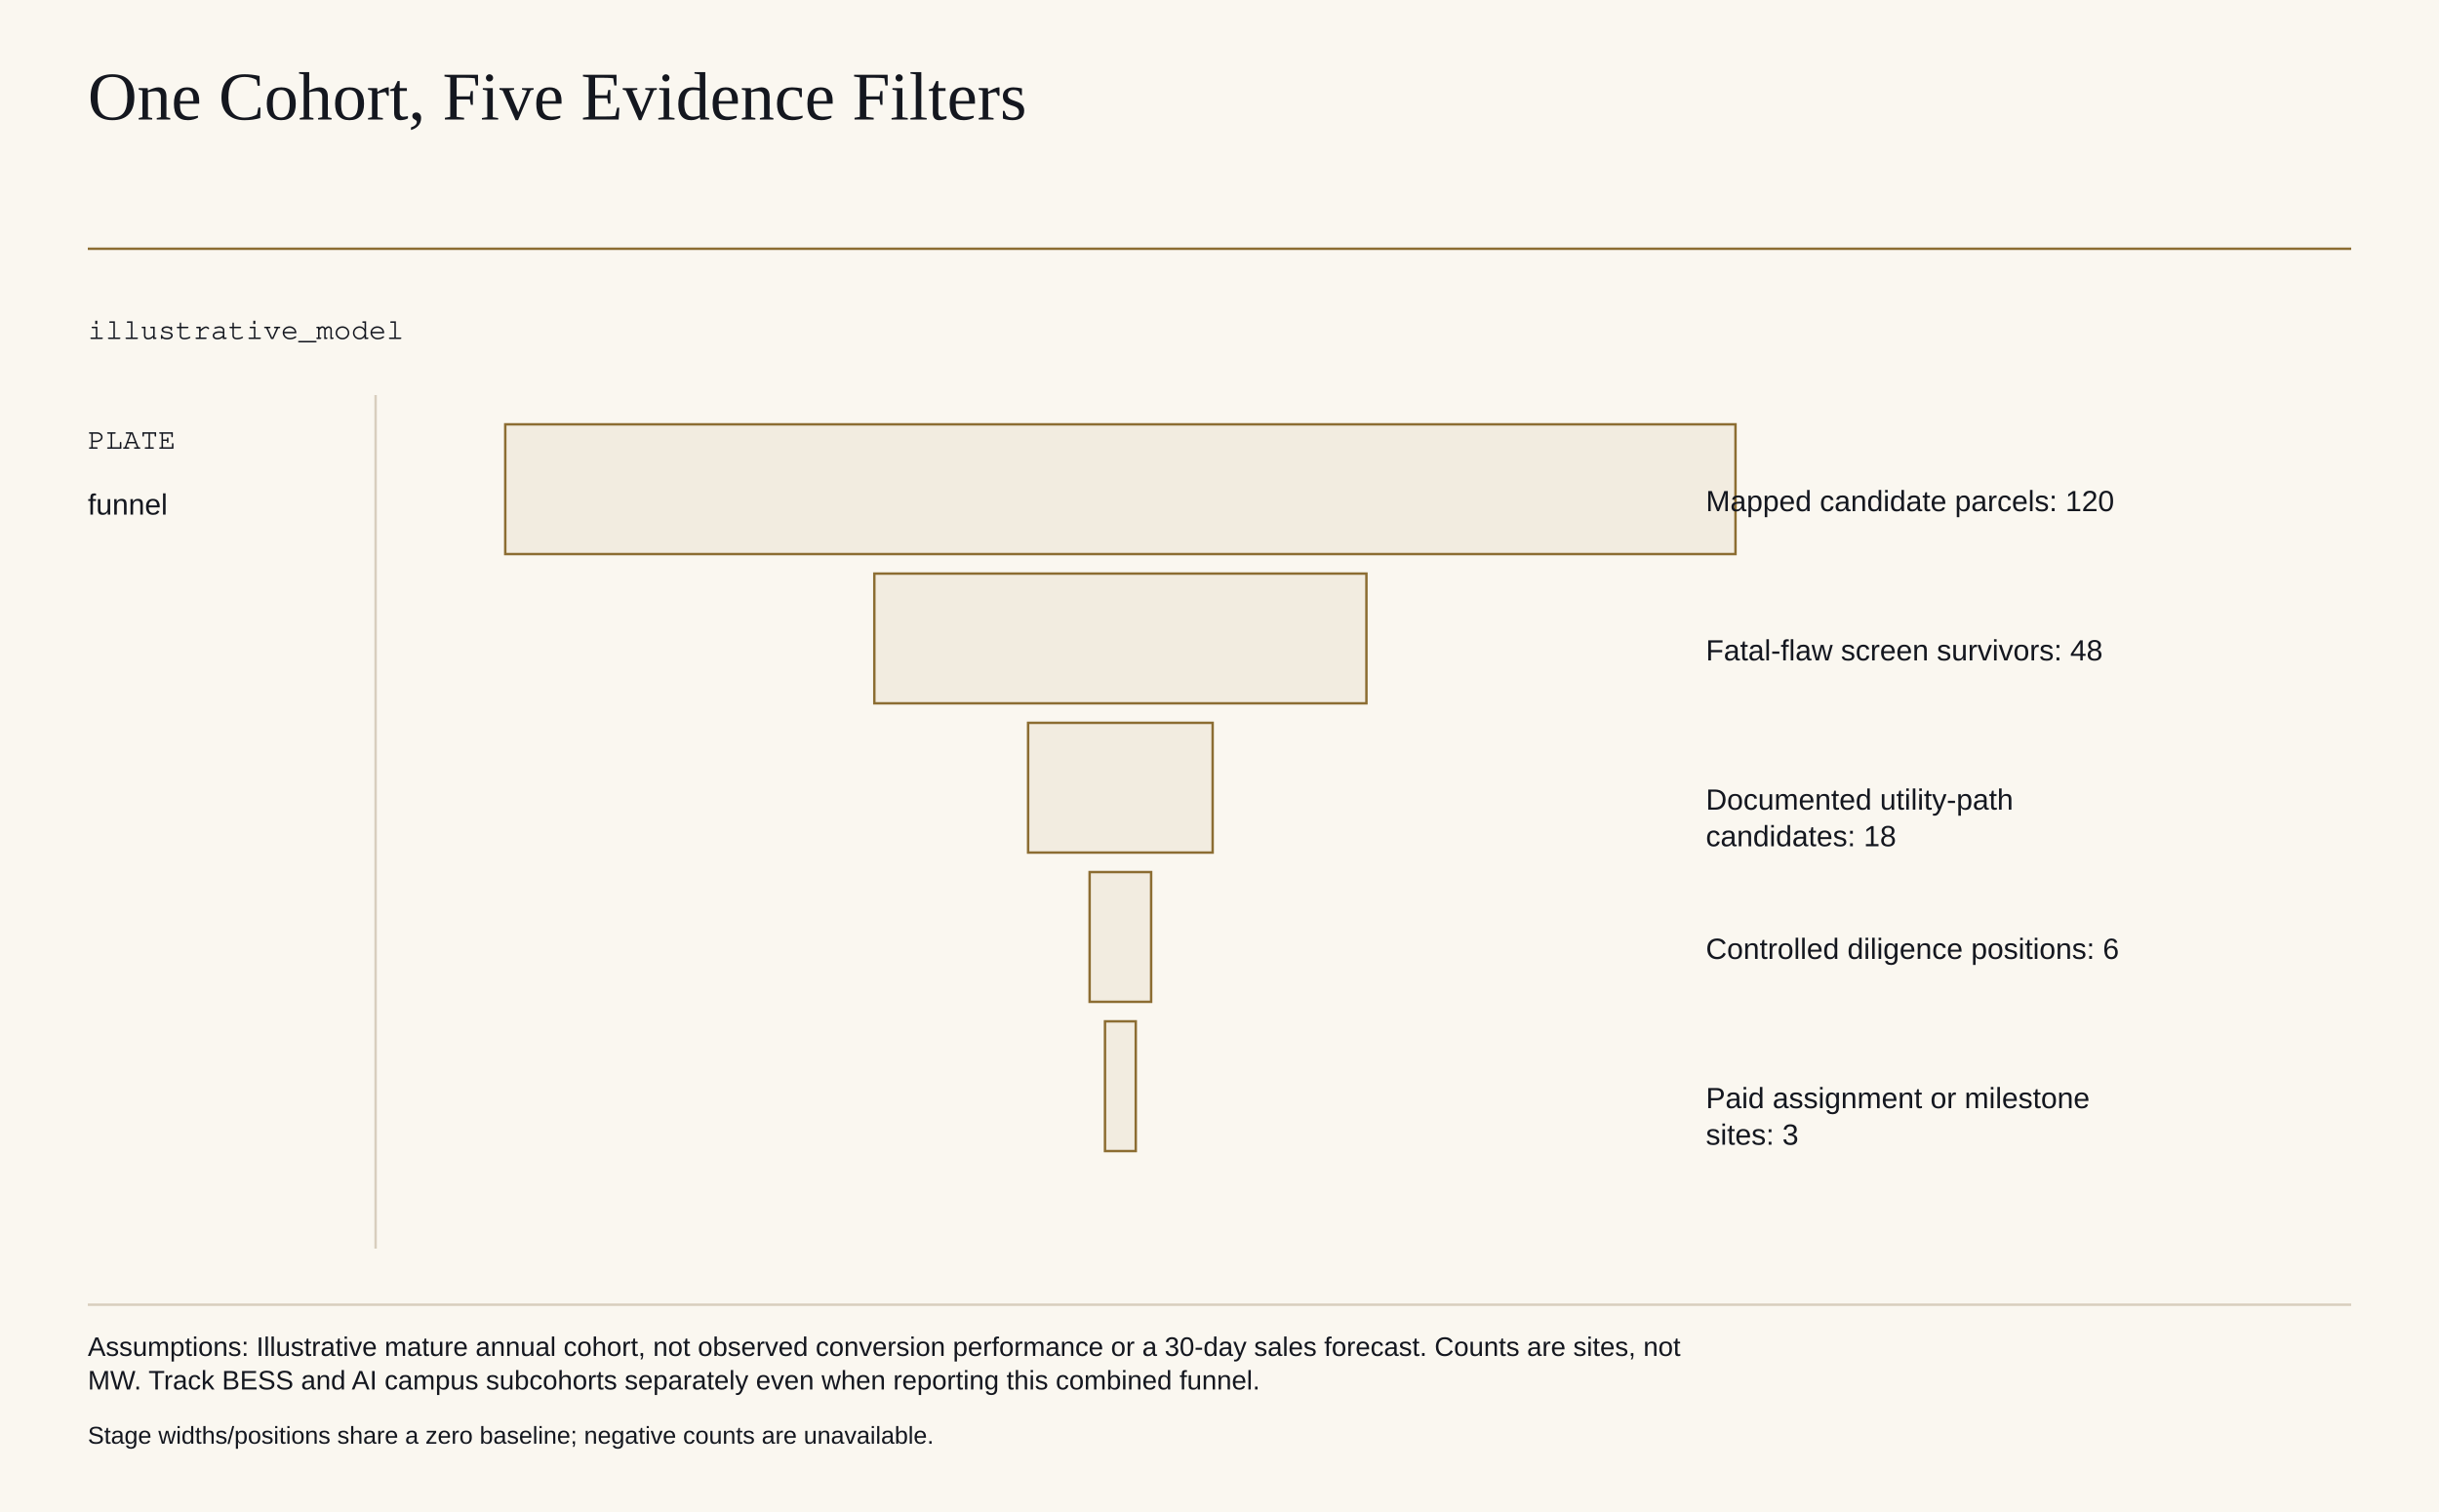
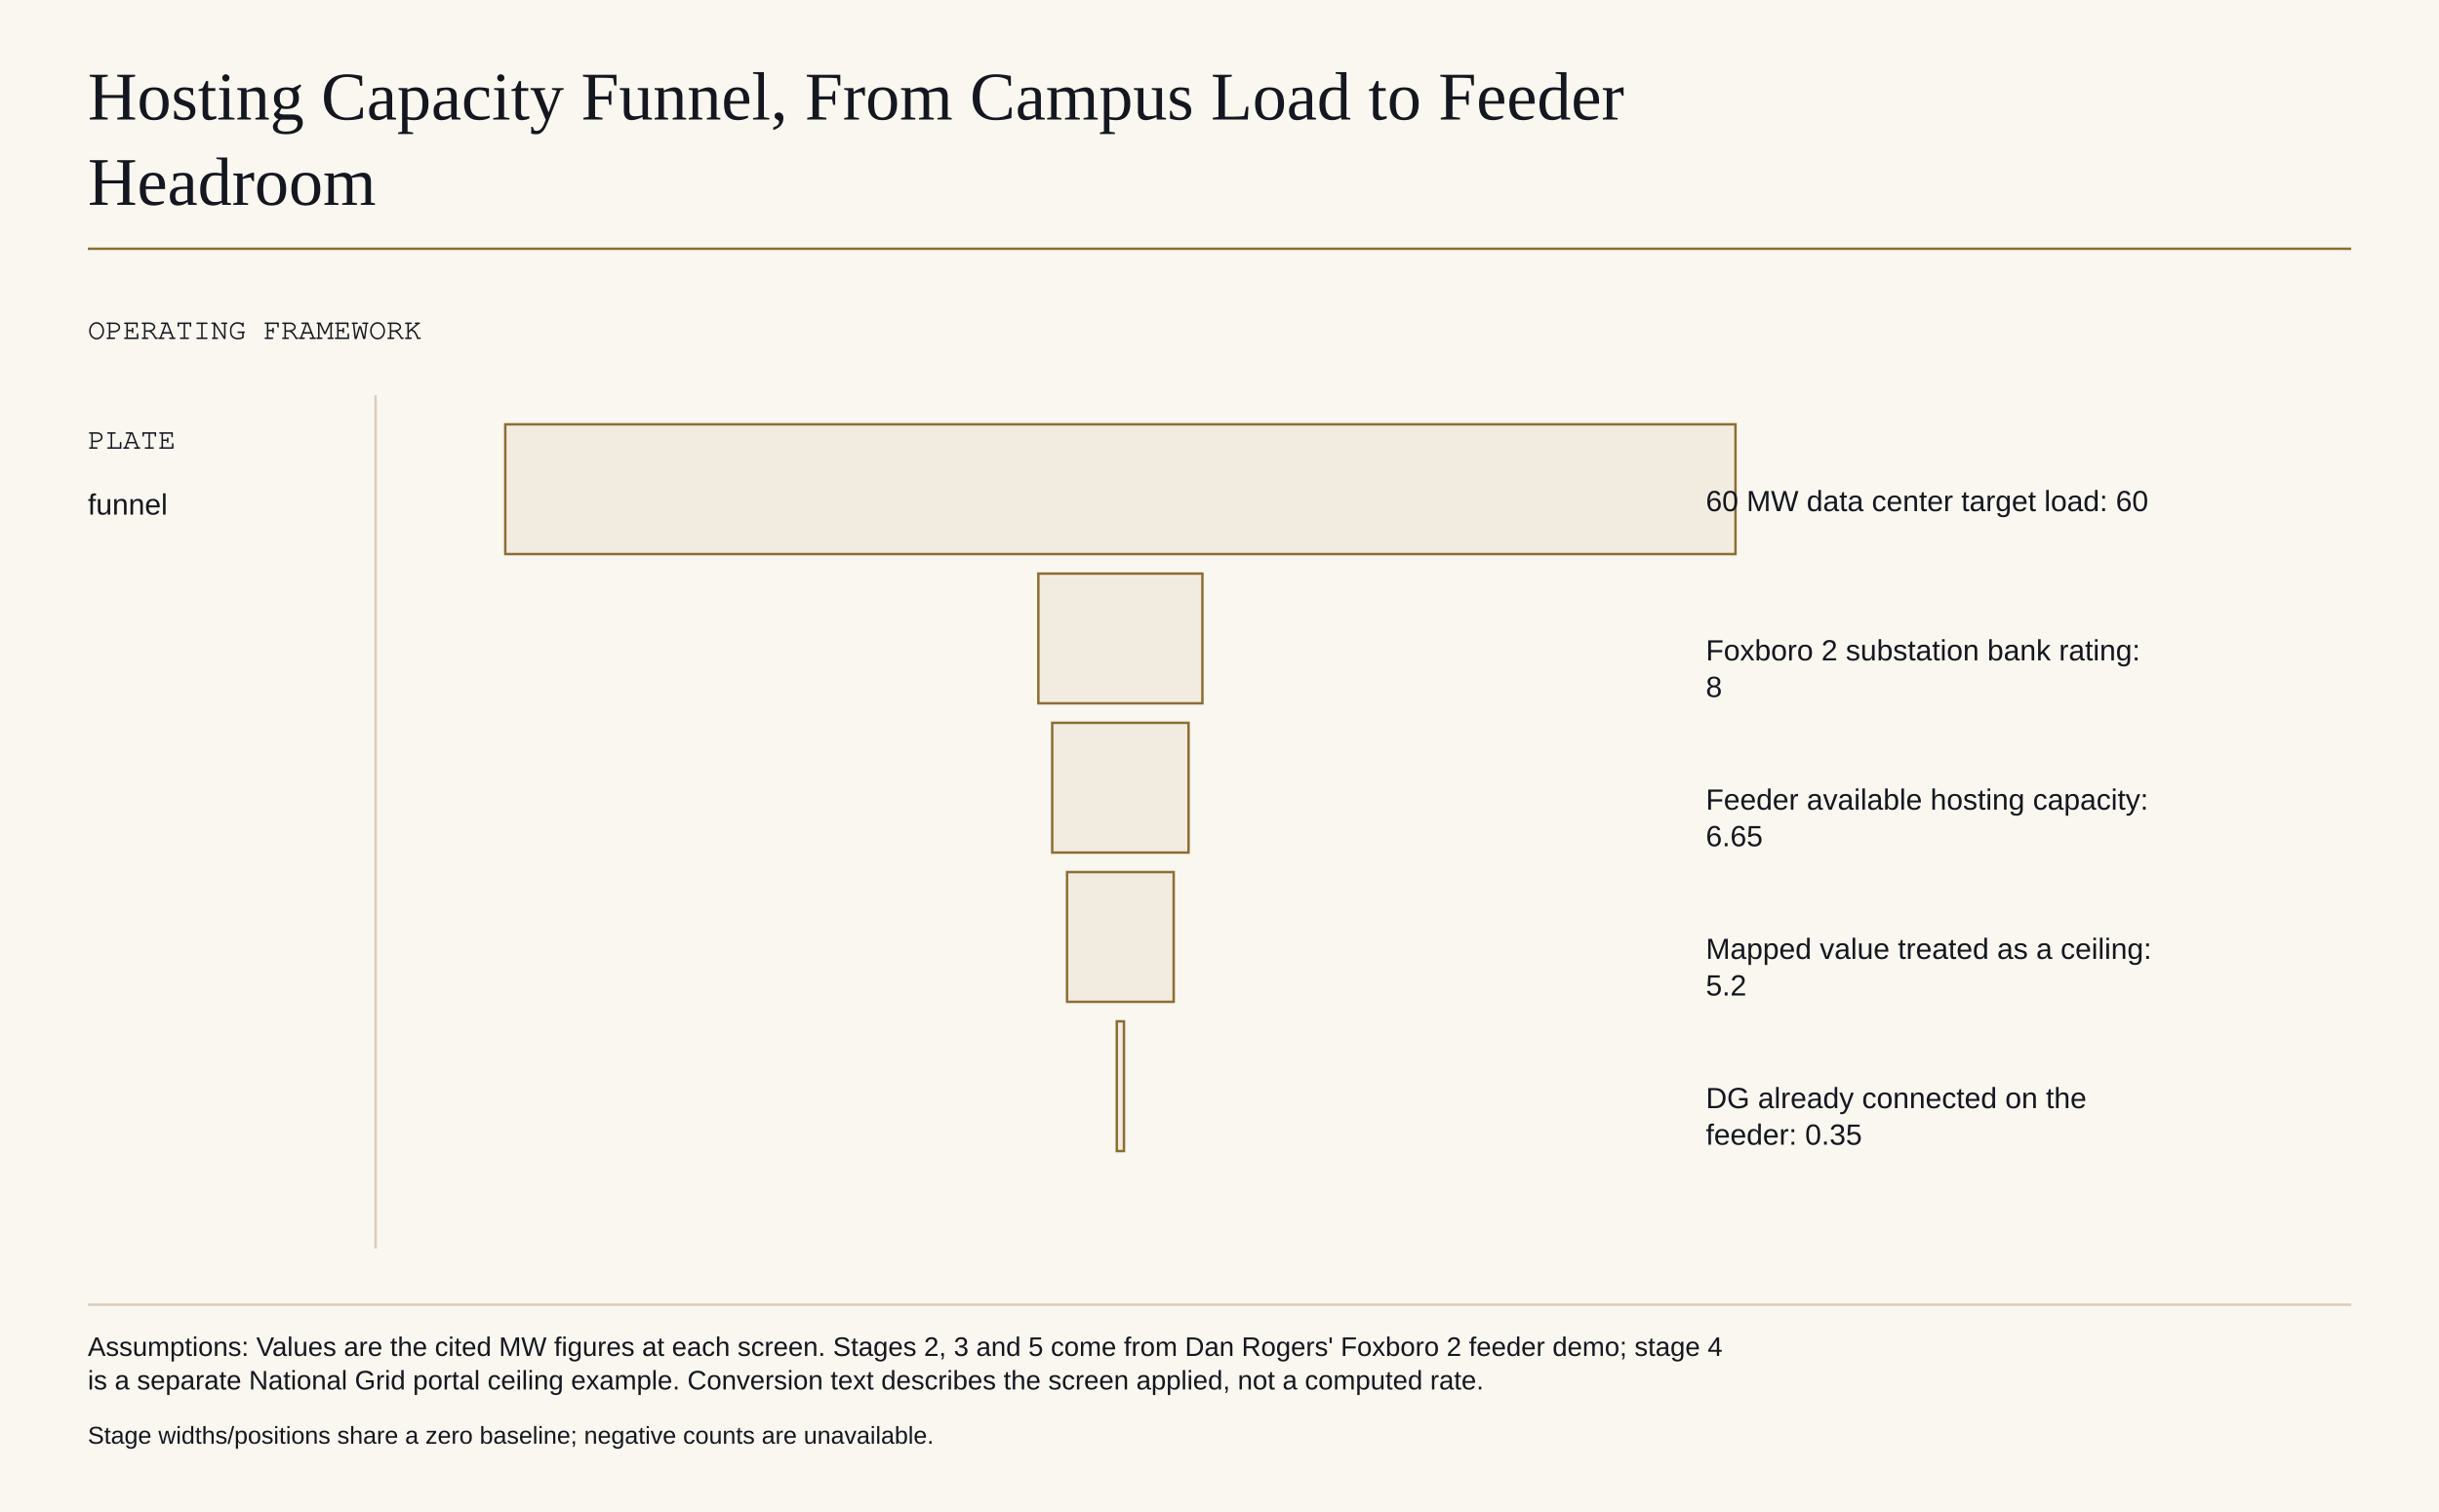
<svg xmlns="http://www.w3.org/2000/svg" viewBox="0 0 1000 620" role="img">
  <rect x="0" y="0" width="1000" height="620" fill="#FAF7F0" stroke="none" stroke-width="1" />
  <text x="36" y="49" font-family="Georgia, 'Times New Roman', serif" font-size="28" fill="#14171F" text-anchor="start" style="font-variant-numeric:tabular-nums">
-     <tspan x="36" dy="0">One Cohort, Five Evidence Filters</tspan>
+     <tspan x="36" dy="0">Hosting Capacity Funnel, From Campus Load to Feeder</tspan>
+     <tspan x="36" dy="35.0">Headroom</tspan>
  </text>
  <line x1="36" y1="102" x2="964" y2="102" stroke="#8C6D32" stroke-width="1" />
  <text x="36" y="139" font-family="Courier, monospace" font-size="12" fill="#14171F" text-anchor="start" style="font-variant-numeric:tabular-nums">
-     <tspan x="36" dy="0">illustrative_model</tspan>
+     <tspan x="36" dy="0">OPERATING FRAMEWORK</tspan>
  </text>
  <line x1="154" y1="162" x2="154" y2="512" stroke="#D8CEBE" stroke-width="1" />
  <text x="36" y="184" font-family="Courier, monospace" font-size="12" fill="#14171F" text-anchor="start" style="font-variant-numeric:tabular-nums">
    <tspan x="36" dy="0">PLATE</tspan>
  </text>
  <text x="36" y="211" font-family="Arial, Helvetica, sans-serif" font-size="12" fill="#14171F" text-anchor="start" style="font-variant-numeric:tabular-nums">
    <tspan x="36" dy="0">funnel</tspan>
  </text>
  <rect x="207.16" y="174.0" width="504.4" height="53.2" fill="#F2ECE0" stroke="#8C6D32" stroke-width="1" />
  <text x="699.4" y="209.6" font-family="Arial, Helvetica, sans-serif" font-size="12" fill="#14171F" text-anchor="start" style="font-variant-numeric:tabular-nums">
-     <tspan x="699.4" dy="0">Mapped candidate parcels: 120</tspan>
+     <tspan x="699.4" dy="0">60 MW data center target load: 60</tspan>
  </text>
-   <rect x="358.48" y="235.2" width="201.76" height="53.2" fill="#F2ECE0" stroke="#8C6D32" stroke-width="1" />
+   <rect x="425.733" y="235.2" width="67.253" height="53.2" fill="#F2ECE0" stroke="#8C6D32" stroke-width="1" />
  <text x="699.4" y="270.8" font-family="Arial, Helvetica, sans-serif" font-size="12" fill="#14171F" text-anchor="start" style="font-variant-numeric:tabular-nums">
-     <tspan x="699.4" dy="0">Fatal-flaw screen survivors: 48</tspan>
+     <tspan x="699.4" dy="0">Foxboro 2 substation bank rating:</tspan>
+     <tspan x="699.4" dy="15.0">8</tspan>
  </text>
-   <rect x="421.53" y="296.4" width="75.66" height="53.2" fill="#F2ECE0" stroke="#8C6D32" stroke-width="1" />
+   <rect x="431.408" y="296.4" width="55.904" height="53.2" fill="#F2ECE0" stroke="#8C6D32" stroke-width="1" />
  <text x="699.4" y="332.0" font-family="Arial, Helvetica, sans-serif" font-size="12" fill="#14171F" text-anchor="start" style="font-variant-numeric:tabular-nums">
-     <tspan x="699.4" dy="0">Documented utility-path</tspan>
-     <tspan x="699.4" dy="15.0">candidates: 18</tspan>
+     <tspan x="699.4" dy="0">Feeder available hosting capacity:</tspan>
+     <tspan x="699.4" dy="15.0">6.65</tspan>
  </text>
-   <rect x="446.75" y="357.6" width="25.22" height="53.2" fill="#F2ECE0" stroke="#8C6D32" stroke-width="1" />
+   <rect x="437.503" y="357.6" width="43.715" height="53.2" fill="#F2ECE0" stroke="#8C6D32" stroke-width="1" />
  <text x="699.4" y="393.2" font-family="Arial, Helvetica, sans-serif" font-size="12" fill="#14171F" text-anchor="start" style="font-variant-numeric:tabular-nums">
-     <tspan x="699.4" dy="0">Controlled diligence positions: 6</tspan>
+     <tspan x="699.4" dy="0">Mapped value treated as a ceiling:</tspan>
+     <tspan x="699.4" dy="15.0">5.2</tspan>
  </text>
-   <rect x="453.055" y="418.8" width="12.61" height="53.2" fill="#F2ECE0" stroke="#8C6D32" stroke-width="1" />
+   <rect x="457.889" y="418.8" width="2.942" height="53.2" fill="#F2ECE0" stroke="#8C6D32" stroke-width="1" />
  <text x="699.4" y="454.4" font-family="Arial, Helvetica, sans-serif" font-size="12" fill="#14171F" text-anchor="start" style="font-variant-numeric:tabular-nums">
-     <tspan x="699.4" dy="0">Paid assignment or milestone</tspan>
-     <tspan x="699.4" dy="15.0">sites: 3</tspan>
+     <tspan x="699.4" dy="0">DG already connected on the</tspan>
+     <tspan x="699.4" dy="15.0">feeder: 0.35</tspan>
  </text>
  <line x1="36" y1="535" x2="964" y2="535" stroke="#D8CEBE" stroke-width="1" />
  <text x="36" y="556" font-family="Arial, Helvetica, sans-serif" font-size="11" fill="#14171F" text-anchor="start" style="font-variant-numeric:tabular-nums">
-     <tspan x="36" dy="0">Assumptions: Illustrative mature annual cohort, not observed conversion performance or a 30-day sales forecast. Counts are sites, not</tspan>
-     <tspan x="36" dy="13.75">MW. Track BESS and AI campus subcohorts separately even when reporting this combined funnel.</tspan>
+     <tspan x="36" dy="0">Assumptions: Values are the cited MW figures at each screen. Stages 2, 3 and 5 come from Dan Rogers' Foxboro 2 feeder demo; stage 4</tspan>
+     <tspan x="36" dy="13.75">is a separate National Grid portal ceiling example. Conversion text describes the screen applied, not a computed rate.</tspan>
  </text>
  <text x="36" y="592" font-family="Arial, Helvetica, sans-serif" font-size="10" fill="#14171F" text-anchor="start" style="font-variant-numeric:tabular-nums">
    <tspan x="36" dy="0">Stage widths/positions share a zero baseline; negative counts are unavailable.</tspan>
  </text>
</svg>
